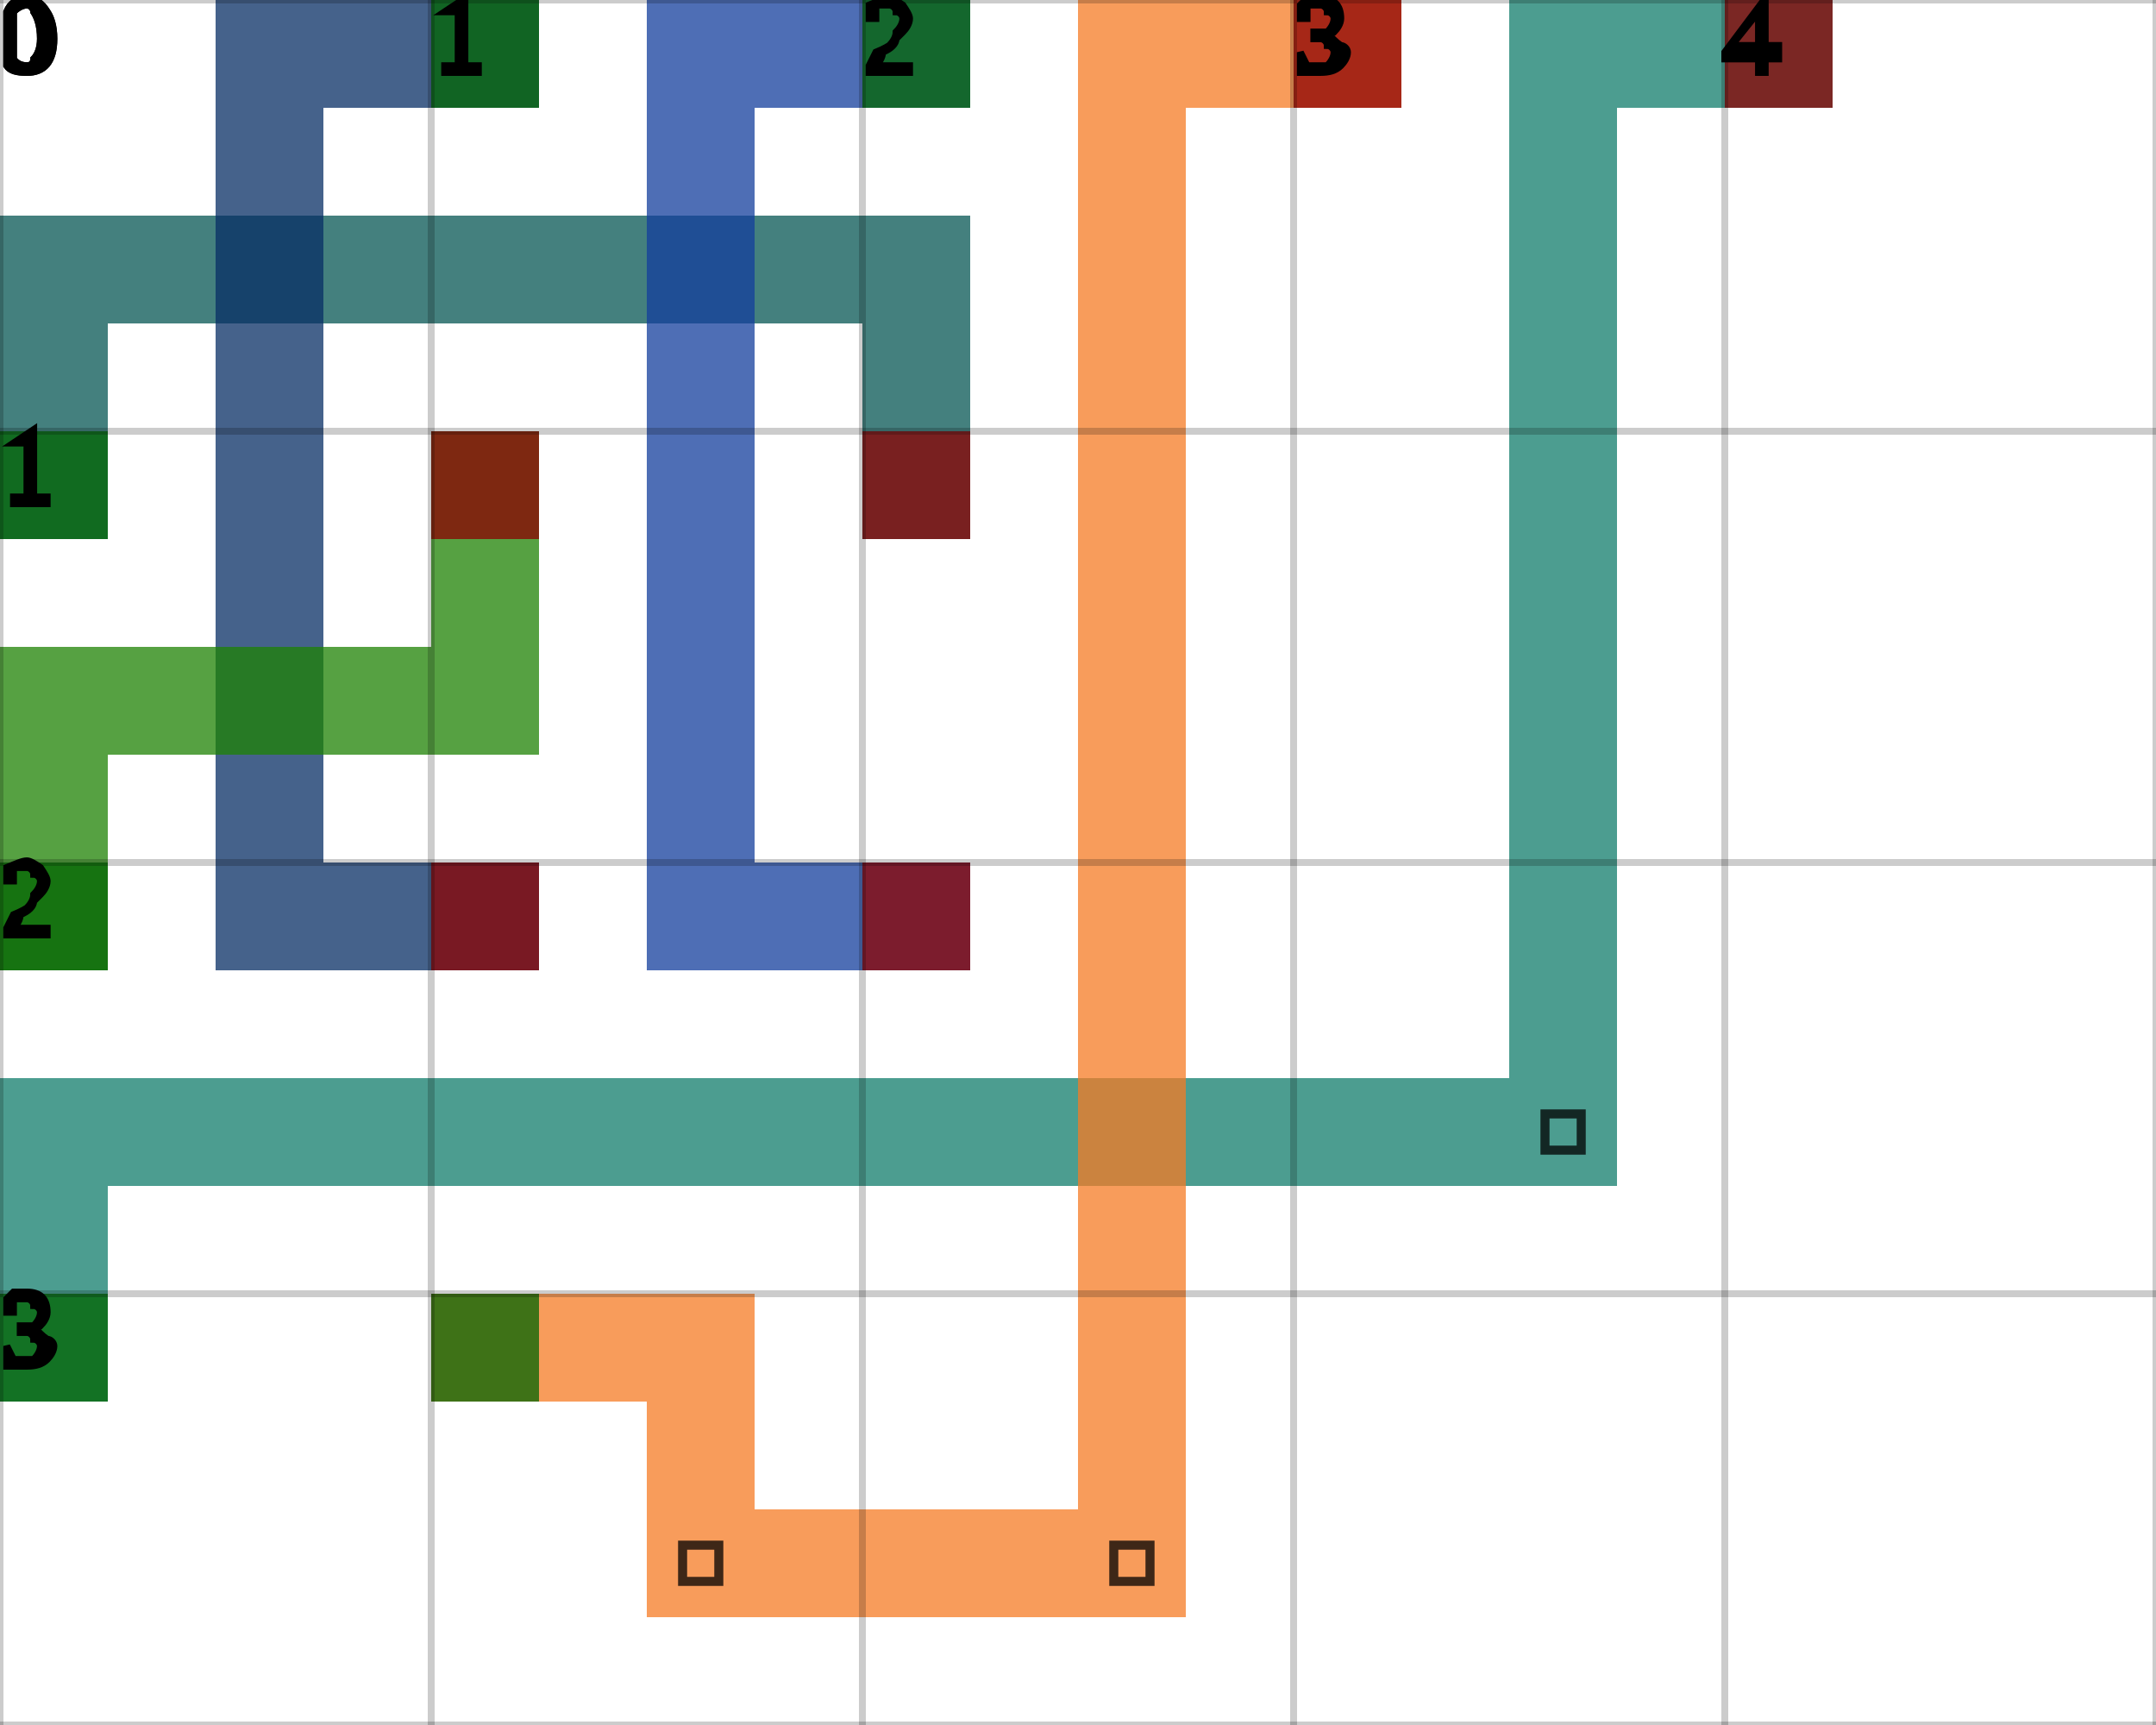
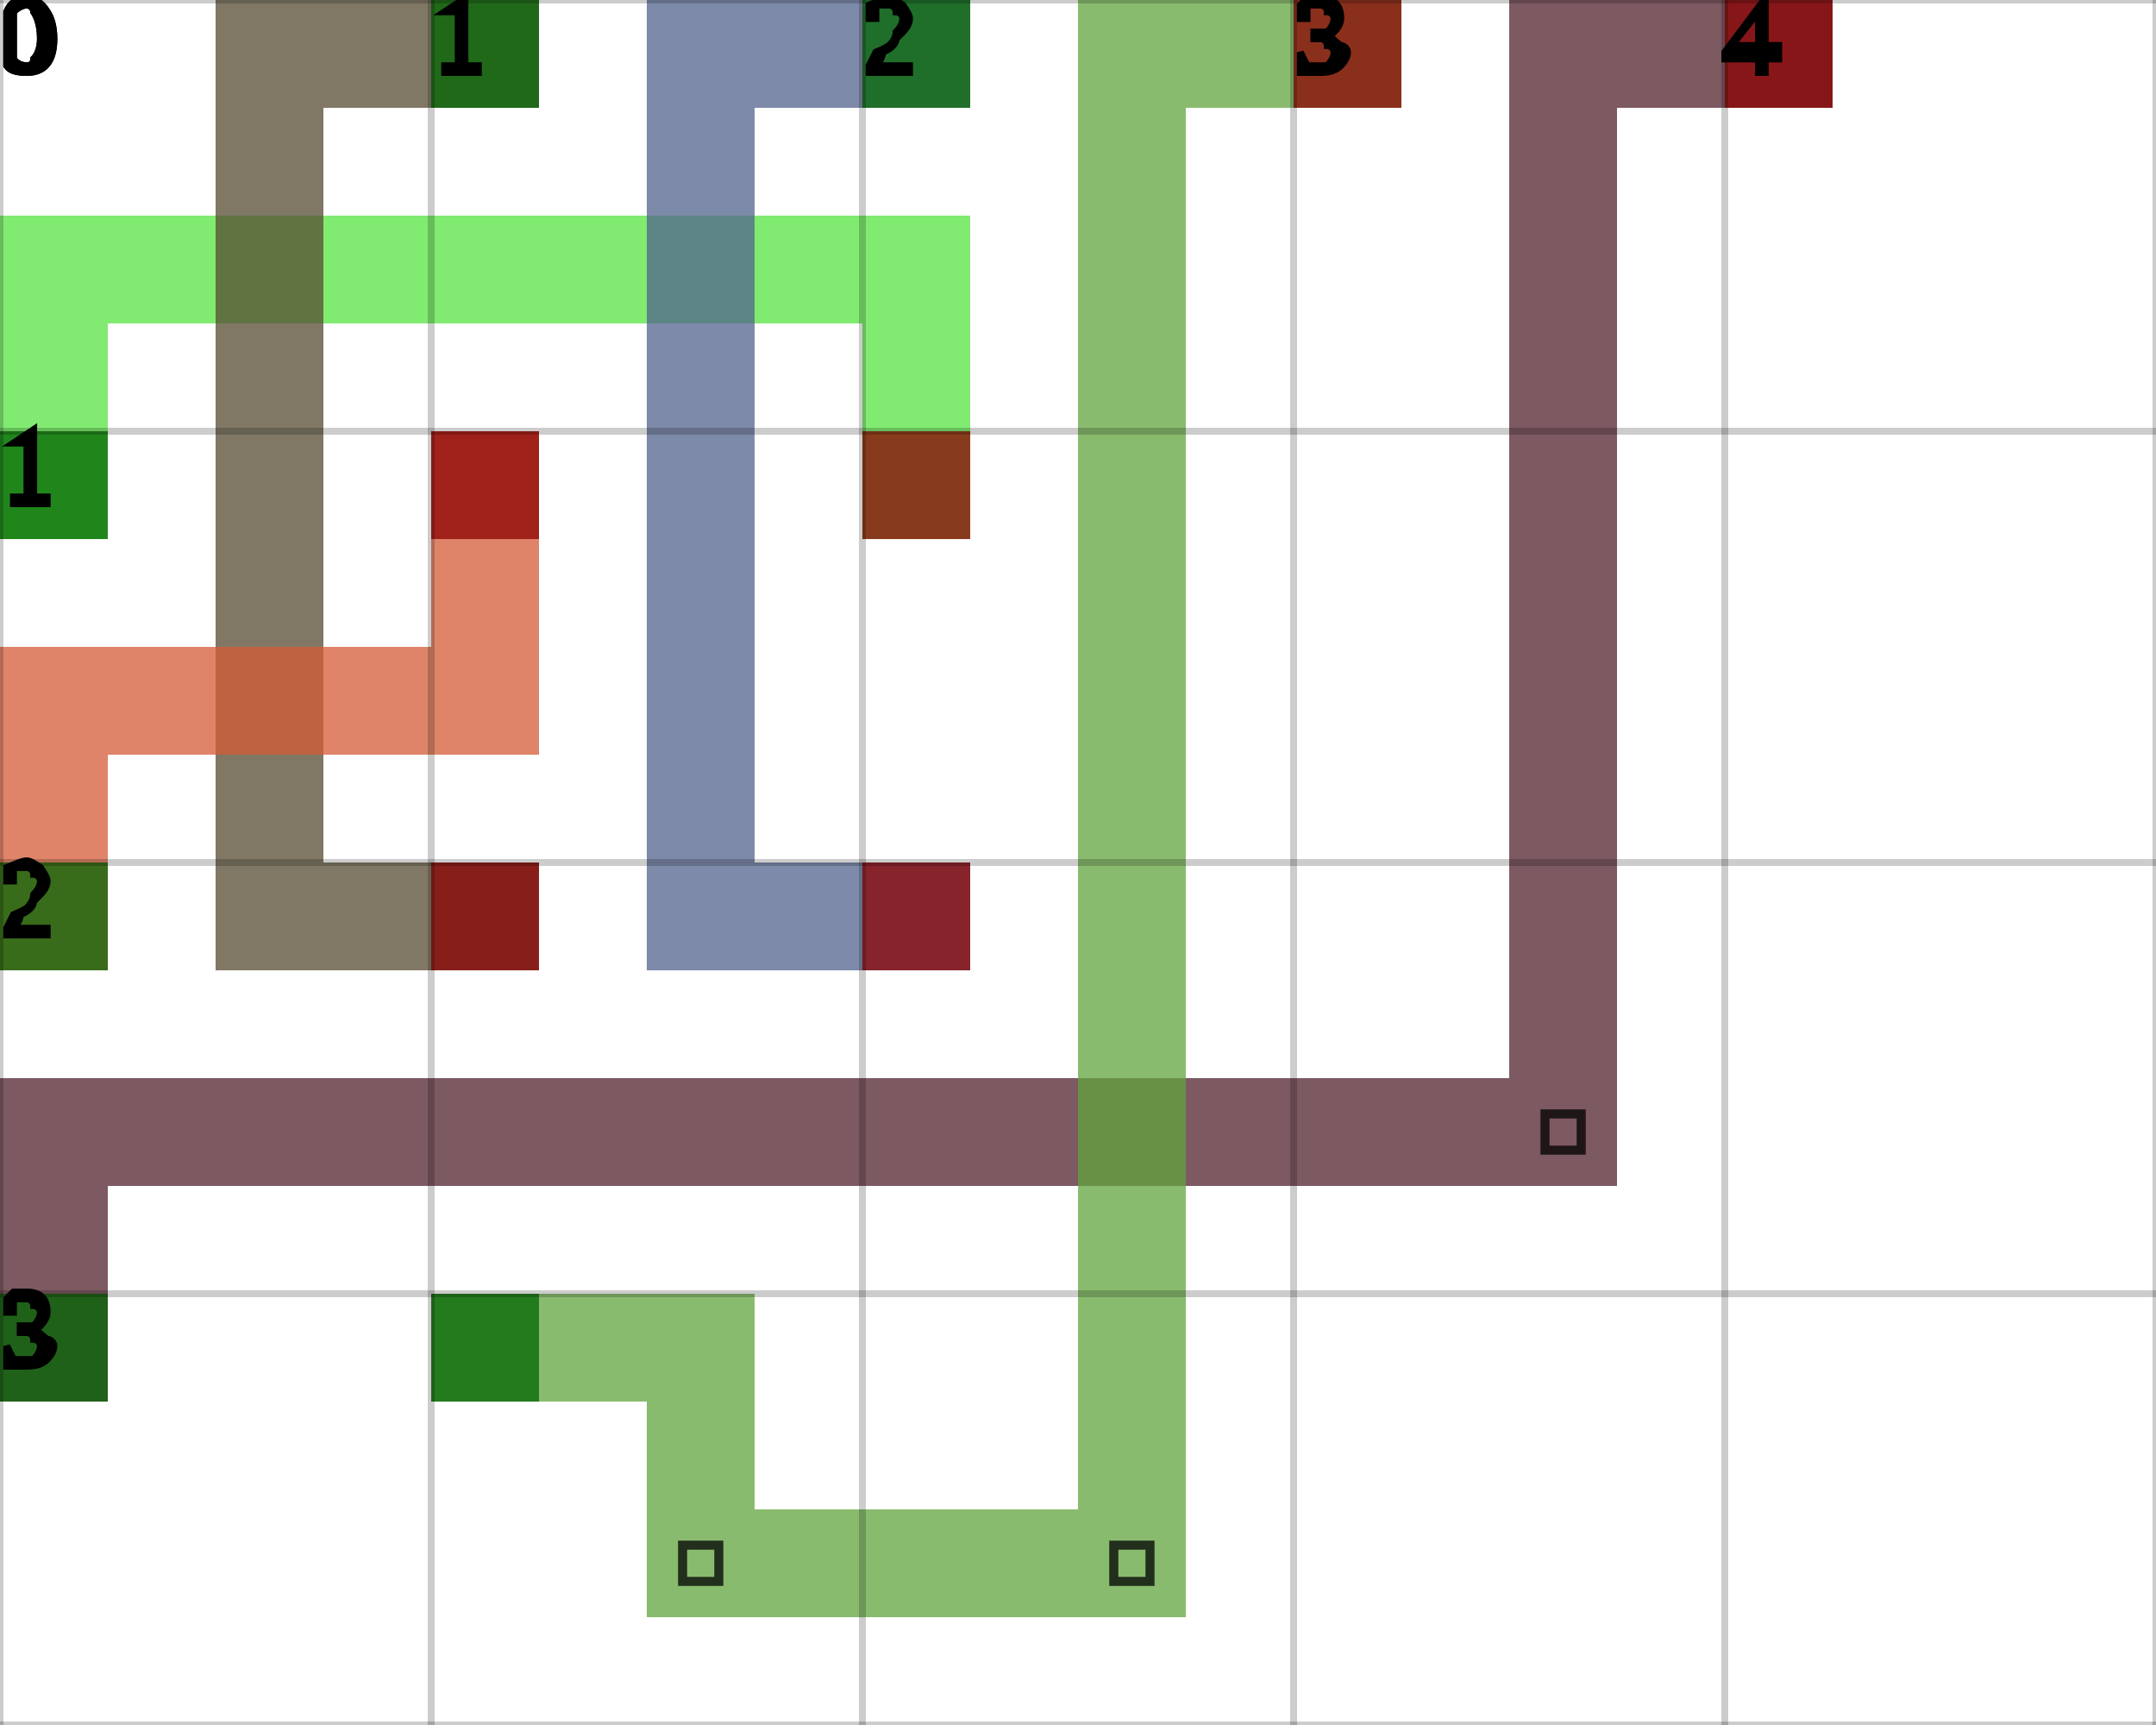
<svg xmlns="http://www.w3.org/2000/svg" height="100%" viewBox="0 0 5 4" width="100%" background-color="none">
-   <path d="M 0.25 1.25 L 0 1.25 L 0 0.5 L 0.25 0.5 Z" fill="#065653" opacity="0.75" stroke="transparent" stroke-width="0.5" />
-   <path d="M 0.25 0.75 L 2.25 0.75 L 2.25 0.5 L 0.25 0.5 Z" fill="#065653" opacity="0.75" stroke="transparent" stroke-width="0.5" />
-   <path d="M 2.25 0.75 L 2 0.75 L 2 1.25 L 2.25 1.25 Z" fill="#065653" opacity="0.75" stroke="transparent" stroke-width="0.5" />
+   <path d="M 0.25 1.25 L 0 1.25 L 0 0.5 L 0.25 0.5 Z" fill="#57E442" opacity="0.75" stroke="transparent" stroke-width="0.5" />
+   <path d="M 0.25 0.75 L 2.25 0.75 L 2.25 0.5 L 0.25 0.5 Z" fill="#57E442" opacity="0.75" stroke="transparent" stroke-width="0.5" />
+   <path d="M 2.25 0.75 L 2 0.75 L 2 1.25 L 2.25 1.25 Z" fill="#57E442" opacity="0.75" stroke="transparent" stroke-width="0.5" />
  <rect fill="darkGreen" height="0.25" opacity="0.75" stroke="transparent" stroke-width="0.5" width="0.25" x="0" y="1" />
  <rect fill="darkRed" height="0.25" opacity="0.75" stroke="transparent" stroke-width="0.5" width="0.25" x="2" y="1" />
-   <path d="M 1.25 0.25 L 0.5 0.25 L 0.5 0 L 1.25 0 Z" fill="#072E64" opacity="0.75" stroke="transparent" stroke-width="0.5" />
-   <path d="M 0.75 0.25 L 0.5 0.25 L 0.5 2.25 L 0.75 2.25 Z" fill="#072E64" opacity="0.75" stroke="transparent" stroke-width="0.5" />
-   <path d="M 0.75 2.25 L 1.25 2.25 L 1.25 2 L 0.75 2 Z" fill="#072E64" opacity="0.75" stroke="transparent" stroke-width="0.5" />
+   <path d="M 1.25 0.25 L 0.5 0.25 L 0.5 0 L 1.25 0 Z" fill="#564B31" opacity="0.75" stroke="transparent" stroke-width="0.5" />
+   <path d="M 0.75 0.25 L 0.5 0.25 L 0.5 2.25 L 0.75 2.25 Z" fill="#564B31" opacity="0.75" stroke="transparent" stroke-width="0.5" />
+   <path d="M 0.75 2.25 L 1.25 2.25 L 1.25 2 L 0.75 2 Z" fill="#564B31" opacity="0.75" stroke="transparent" stroke-width="0.5" />
  <rect fill="darkGreen" height="0.25" opacity="0.75" stroke="transparent" stroke-width="0.5" width="0.25" x="1" y="0" />
  <rect fill="darkRed" height="0.25" opacity="0.75" stroke="transparent" stroke-width="0.5" width="0.25" x="1" y="2" />
-   <path d="M 2.25 0.25 L 1.5 0.25 L 1.5 0 L 2.25 0 Z" fill="#133D9C" opacity="0.75" stroke="transparent" stroke-width="0.5" />
-   <path d="M 1.75 0.25 L 1.5 0.25 L 1.5 2.25 L 1.75 2.25 Z" fill="#133D9C" opacity="0.75" stroke="transparent" stroke-width="0.5" />
-   <path d="M 1.75 2.25 L 2.25 2.25 L 2.25 2 L 1.75 2 Z" fill="#133D9C" opacity="0.75" stroke="transparent" stroke-width="0.5" />
+   <path d="M 2.25 0.25 L 1.5 0.25 L 1.5 0 L 2.25 0 Z" fill="#51638C" opacity="0.75" stroke="transparent" stroke-width="0.5" />
+   <path d="M 1.75 0.25 L 1.5 0.25 L 1.5 2.25 L 1.75 2.25 Z" fill="#51638C" opacity="0.75" stroke="transparent" stroke-width="0.5" />
+   <path d="M 1.75 2.25 L 2.25 2.25 L 2.25 2 L 1.75 2 Z" fill="#51638C" opacity="0.75" stroke="transparent" stroke-width="0.5" />
  <rect fill="darkGreen" height="0.25" opacity="0.75" stroke="transparent" stroke-width="0.5" width="0.25" x="2" y="0" />
  <rect fill="darkRed" height="0.25" opacity="0.75" stroke="transparent" stroke-width="0.5" width="0.25" x="2" y="2" />
-   <path d="M 0.25 2.25 L 0 2.25 L 0 1.5 L 0.25 1.5 Z" fill="#1D8203" opacity="0.75" stroke="transparent" stroke-width="0.5" />
-   <path d="M 0.25 1.75 L 1.25 1.75 L 1.25 1.5 L 0.25 1.5 Z" fill="#1D8203" opacity="0.75" stroke="transparent" stroke-width="0.5" />
-   <path d="M 1.25 1.5 L 1 1.5 L 1 1 L 1.25 1 Z" fill="#1D8203" opacity="0.75" stroke="transparent" stroke-width="0.5" />
+   <path d="M 0.25 2.25 L 0 2.25 L 0 1.5 L 0.25 1.5 Z" fill="#D45B36" opacity="0.75" stroke="transparent" stroke-width="0.5" />
+   <path d="M 0.25 1.75 L 1.25 1.75 L 1.25 1.5 L 0.25 1.5 Z" fill="#D45B36" opacity="0.75" stroke="transparent" stroke-width="0.5" />
+   <path d="M 1.25 1.5 L 1 1.5 L 1 1 L 1.25 1 Z" fill="#D45B36" opacity="0.75" stroke="transparent" stroke-width="0.5" />
  <rect fill="darkGreen" height="0.25" opacity="0.75" stroke="transparent" stroke-width="0.5" width="0.25" x="0" y="2" />
  <rect fill="darkRed" height="0.25" opacity="0.75" stroke="transparent" stroke-width="0.5" width="0.25" x="1" y="1" />
-   <path d="M 0.25 3.25 L 0 3.25 L 0 2.5 L 0.25 2.5 Z" fill="#107C6B" opacity="0.75" stroke="transparent" stroke-width="0.5" />
-   <path d="M 0.25 2.75 L 3.75 2.75 L 3.75 2.5 L 0.25 2.5 Z" fill="#107C6B" opacity="0.75" stroke="transparent" stroke-width="0.5" />
-   <path d="M 3.75 2.5 L 3.5 2.5 L 3.5 0 L 3.75 0 Z" fill="#107C6B" opacity="0.75" stroke="transparent" stroke-width="0.5" />
+   <path d="M 0.25 3.25 L 0 3.25 L 0 2.5 L 0.25 2.5 Z" fill="#52222C" opacity="0.75" stroke="transparent" stroke-width="0.5" />
+   <path d="M 0.25 2.75 L 3.75 2.75 L 3.75 2.5 L 0.25 2.5 Z" fill="#52222C" opacity="0.75" stroke="transparent" stroke-width="0.5" />
+   <path d="M 3.75 2.5 L 3.5 2.5 L 3.5 0 L 3.75 0 Z" fill="#52222C" opacity="0.75" stroke="transparent" stroke-width="0.5" />
  <path d="M 3.583 2.583 L 3.667 2.583 L 3.667 2.667 L 3.583 2.667 Z" fill="transparent" opacity="0.75" stroke="black" stroke-width="0.021" />
-   <path d="M 3.75 0.25 L 4.25 0.25 L 4.25 0 L 3.75 0 Z" fill="#107C6B" opacity="0.75" stroke="transparent" stroke-width="0.5" />
+   <path d="M 3.75 0.25 L 4.25 0.25 L 4.25 0 L 3.75 0 Z" fill="#52222C" opacity="0.75" stroke="transparent" stroke-width="0.5" />
  <rect fill="darkGreen" height="0.25" opacity="0.75" stroke="transparent" stroke-width="0.5" width="0.25" x="0" y="3" />
  <rect fill="darkRed" height="0.25" opacity="0.75" stroke="transparent" stroke-width="0.5" width="0.25" x="4" y="0" />
-   <path d="M 1 3.25 L 1.75 3.25 L 1.75 3 L 1 3 Z" fill="#F67B24" opacity="0.75" stroke="transparent" stroke-width="0.5" />
-   <path d="M 1.75 3.25 L 1.5 3.25 L 1.5 3.75 L 1.75 3.75 Z" fill="#F67B24" opacity="0.75" stroke="transparent" stroke-width="0.5" />
-   <path d="M 1.75 3.75 L 2.75 3.75 L 2.75 3.5 L 1.75 3.5 Z" fill="#F67B24" opacity="0.75" stroke="transparent" stroke-width="0.5" />
+   <path d="M 1 3.25 L 1.75 3.25 L 1.75 3 L 1 3 Z" fill="#61A43E" opacity="0.75" stroke="transparent" stroke-width="0.5" />
+   <path d="M 1.75 3.25 L 1.5 3.25 L 1.5 3.75 L 1.75 3.75 Z" fill="#61A43E" opacity="0.75" stroke="transparent" stroke-width="0.5" />
+   <path d="M 1.75 3.75 L 2.75 3.75 L 2.75 3.5 L 1.75 3.5 Z" fill="#61A43E" opacity="0.75" stroke="transparent" stroke-width="0.5" />
  <path d="M 1.583 3.583 L 1.667 3.583 L 1.667 3.667 L 1.583 3.667 Z" fill="transparent" opacity="0.75" stroke="black" stroke-width="0.021" />
-   <path d="M 2.75 3.5 L 2.5 3.5 L 2.5 0 L 2.75 0 Z" fill="#F67B24" opacity="0.75" stroke="transparent" stroke-width="0.5" />
+   <path d="M 2.75 3.5 L 2.5 3.5 L 2.5 0 L 2.75 0 Z" fill="#61A43E" opacity="0.75" stroke="transparent" stroke-width="0.5" />
  <path d="M 2.583 3.583 L 2.667 3.583 L 2.667 3.667 L 2.583 3.667 Z" fill="transparent" opacity="0.75" stroke="black" stroke-width="0.021" />
-   <path d="M 2.75 0.25 L 3.25 0.25 L 3.25 0 L 2.75 0 Z" fill="#F67B24" opacity="0.75" stroke="transparent" stroke-width="0.5" />
+   <path d="M 2.75 0.25 L 3.25 0.25 L 3.25 0 L 2.75 0 Z" fill="#61A43E" opacity="0.75" stroke="transparent" stroke-width="0.5" />
  <rect fill="darkGreen" height="0.25" opacity="0.75" stroke="transparent" stroke-width="0.5" width="0.25" x="1" y="3" />
  <rect fill="darkRed" height="0.25" opacity="0.75" stroke="transparent" stroke-width="0.5" width="0.25" x="3" y="0" />
  <line dominant-baseline="hanging" fill="transparent" font-size="0.25" opacity="0.2" stroke="black" stroke-width="0.016" text-anchor="start" x1="0" x2="0" y1="0" y2="4" />
  <text dominant-baseline="hanging" fill="black" font-size="0.25" opacity="1" stroke="black" stroke-width="0.016" text-anchor="start" x="0" y="0">0</text>
  <line dominant-baseline="hanging" fill="transparent" font-size="0.25" opacity="0.2" stroke="black" stroke-width="0.016" text-anchor="start" x1="1" x2="1" y1="0" y2="4" />
  <text dominant-baseline="hanging" fill="black" font-size="0.25" opacity="1" stroke="black" stroke-width="0.016" text-anchor="start" x="1" y="0">1</text>
  <line dominant-baseline="hanging" fill="transparent" font-size="0.25" opacity="0.2" stroke="black" stroke-width="0.016" text-anchor="start" x1="2" x2="2" y1="0" y2="4" />
  <text dominant-baseline="hanging" fill="black" font-size="0.25" opacity="1" stroke="black" stroke-width="0.016" text-anchor="start" x="2" y="0">2</text>
  <line dominant-baseline="hanging" fill="transparent" font-size="0.25" opacity="0.2" stroke="black" stroke-width="0.016" text-anchor="start" x1="3" x2="3" y1="0" y2="4" />
  <text dominant-baseline="hanging" fill="black" font-size="0.25" opacity="1" stroke="black" stroke-width="0.016" text-anchor="start" x="3" y="0">3</text>
  <line dominant-baseline="hanging" fill="transparent" font-size="0.25" opacity="0.2" stroke="black" stroke-width="0.016" text-anchor="start" x1="4" x2="4" y1="0" y2="4" />
  <text dominant-baseline="hanging" fill="black" font-size="0.25" opacity="1" stroke="black" stroke-width="0.016" text-anchor="start" x="4" y="0">4</text>
  <line dominant-baseline="hanging" fill="transparent" font-size="0.25" opacity="0.2" stroke="black" stroke-width="0.016" text-anchor="start" x1="5" x2="5" y1="0" y2="4" />
  <line dominant-baseline="hanging" fill="transparent" font-size="0.25" opacity="0.2" stroke="black" stroke-width="0.016" text-anchor="start" x1="0" x2="5" y1="0" y2="0" />
  <text dominant-baseline="hanging" fill="black" font-size="0.25" opacity="1" stroke="black" stroke-width="0.016" text-anchor="start" x="0" y="0">0</text>
  <line dominant-baseline="hanging" fill="transparent" font-size="0.25" opacity="0.2" stroke="black" stroke-width="0.016" text-anchor="start" x1="0" x2="5" y1="1" y2="1" />
  <text dominant-baseline="hanging" fill="black" font-size="0.25" opacity="1" stroke="black" stroke-width="0.016" text-anchor="start" x="0" y="1">1</text>
  <line dominant-baseline="hanging" fill="transparent" font-size="0.25" opacity="0.2" stroke="black" stroke-width="0.016" text-anchor="start" x1="0" x2="5" y1="2" y2="2" />
  <text dominant-baseline="hanging" fill="black" font-size="0.25" opacity="1" stroke="black" stroke-width="0.016" text-anchor="start" x="0" y="2">2</text>
  <line dominant-baseline="hanging" fill="transparent" font-size="0.25" opacity="0.2" stroke="black" stroke-width="0.016" text-anchor="start" x1="0" x2="5" y1="3" y2="3" />
  <text dominant-baseline="hanging" fill="black" font-size="0.25" opacity="1" stroke="black" stroke-width="0.016" text-anchor="start" x="0" y="3">3</text>
  <line dominant-baseline="hanging" fill="transparent" font-size="0.25" opacity="0.2" stroke="black" stroke-width="0.016" text-anchor="start" x1="0" x2="5" y1="4" y2="4" />
</svg>
